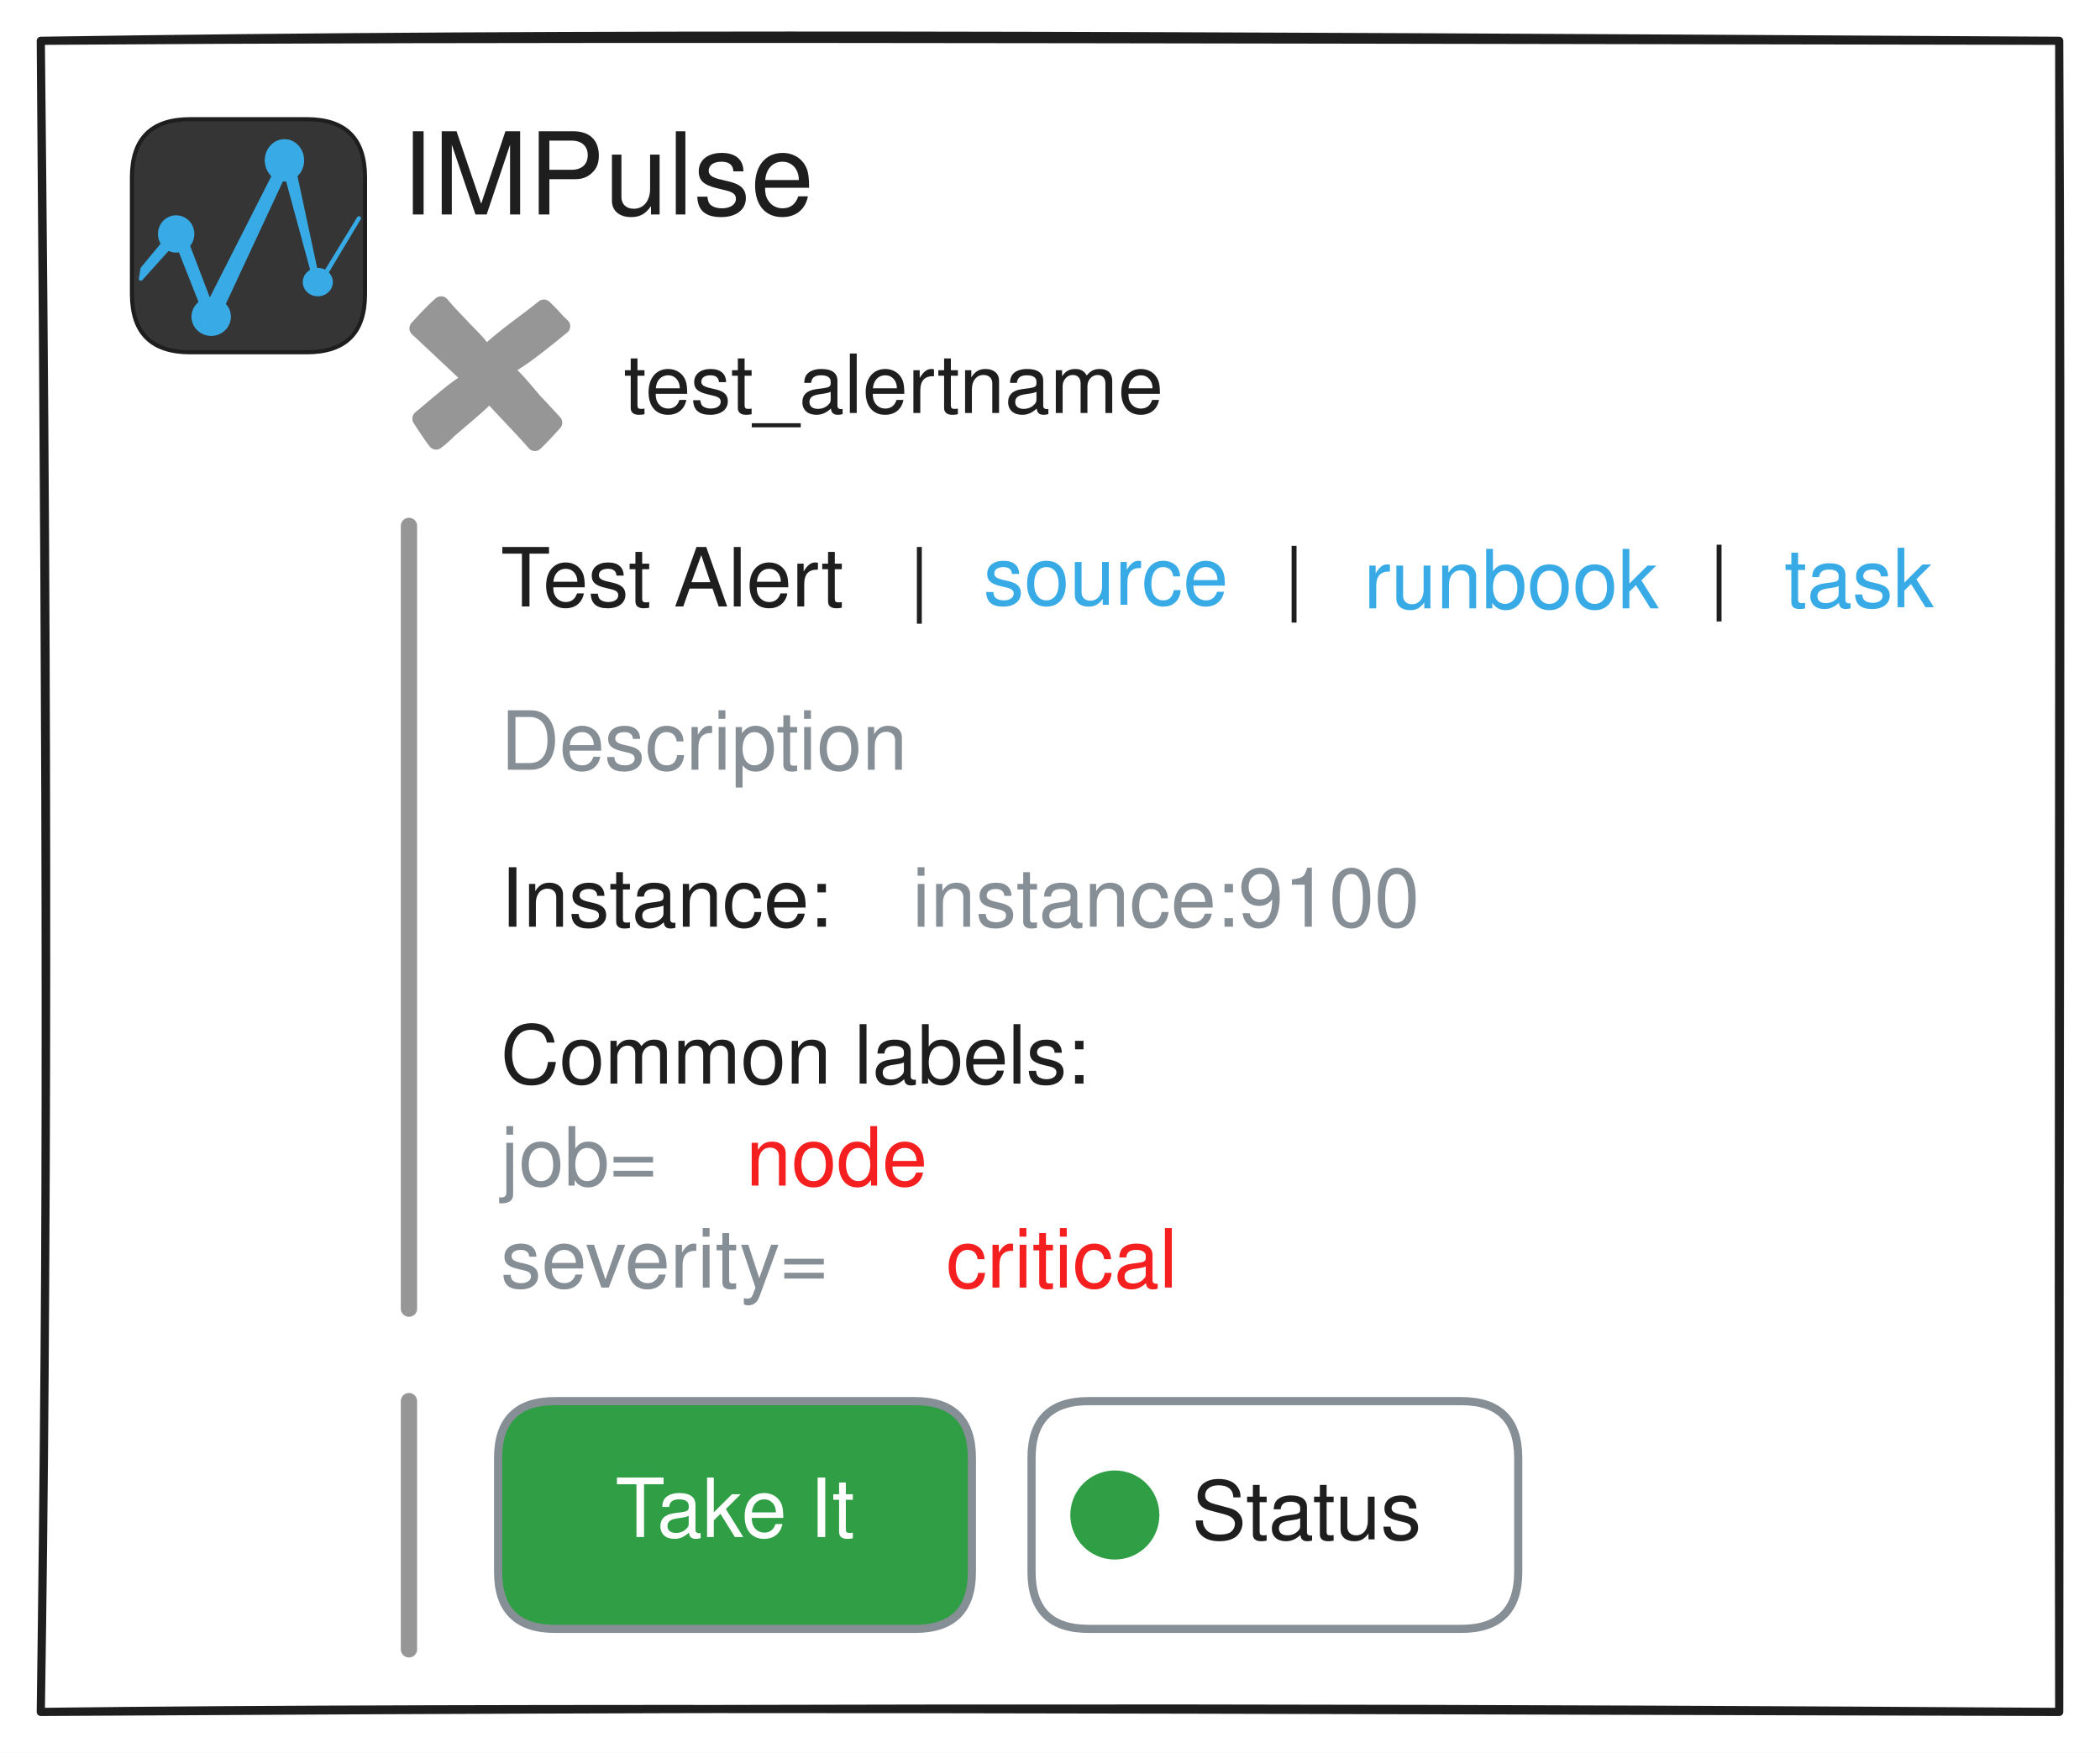
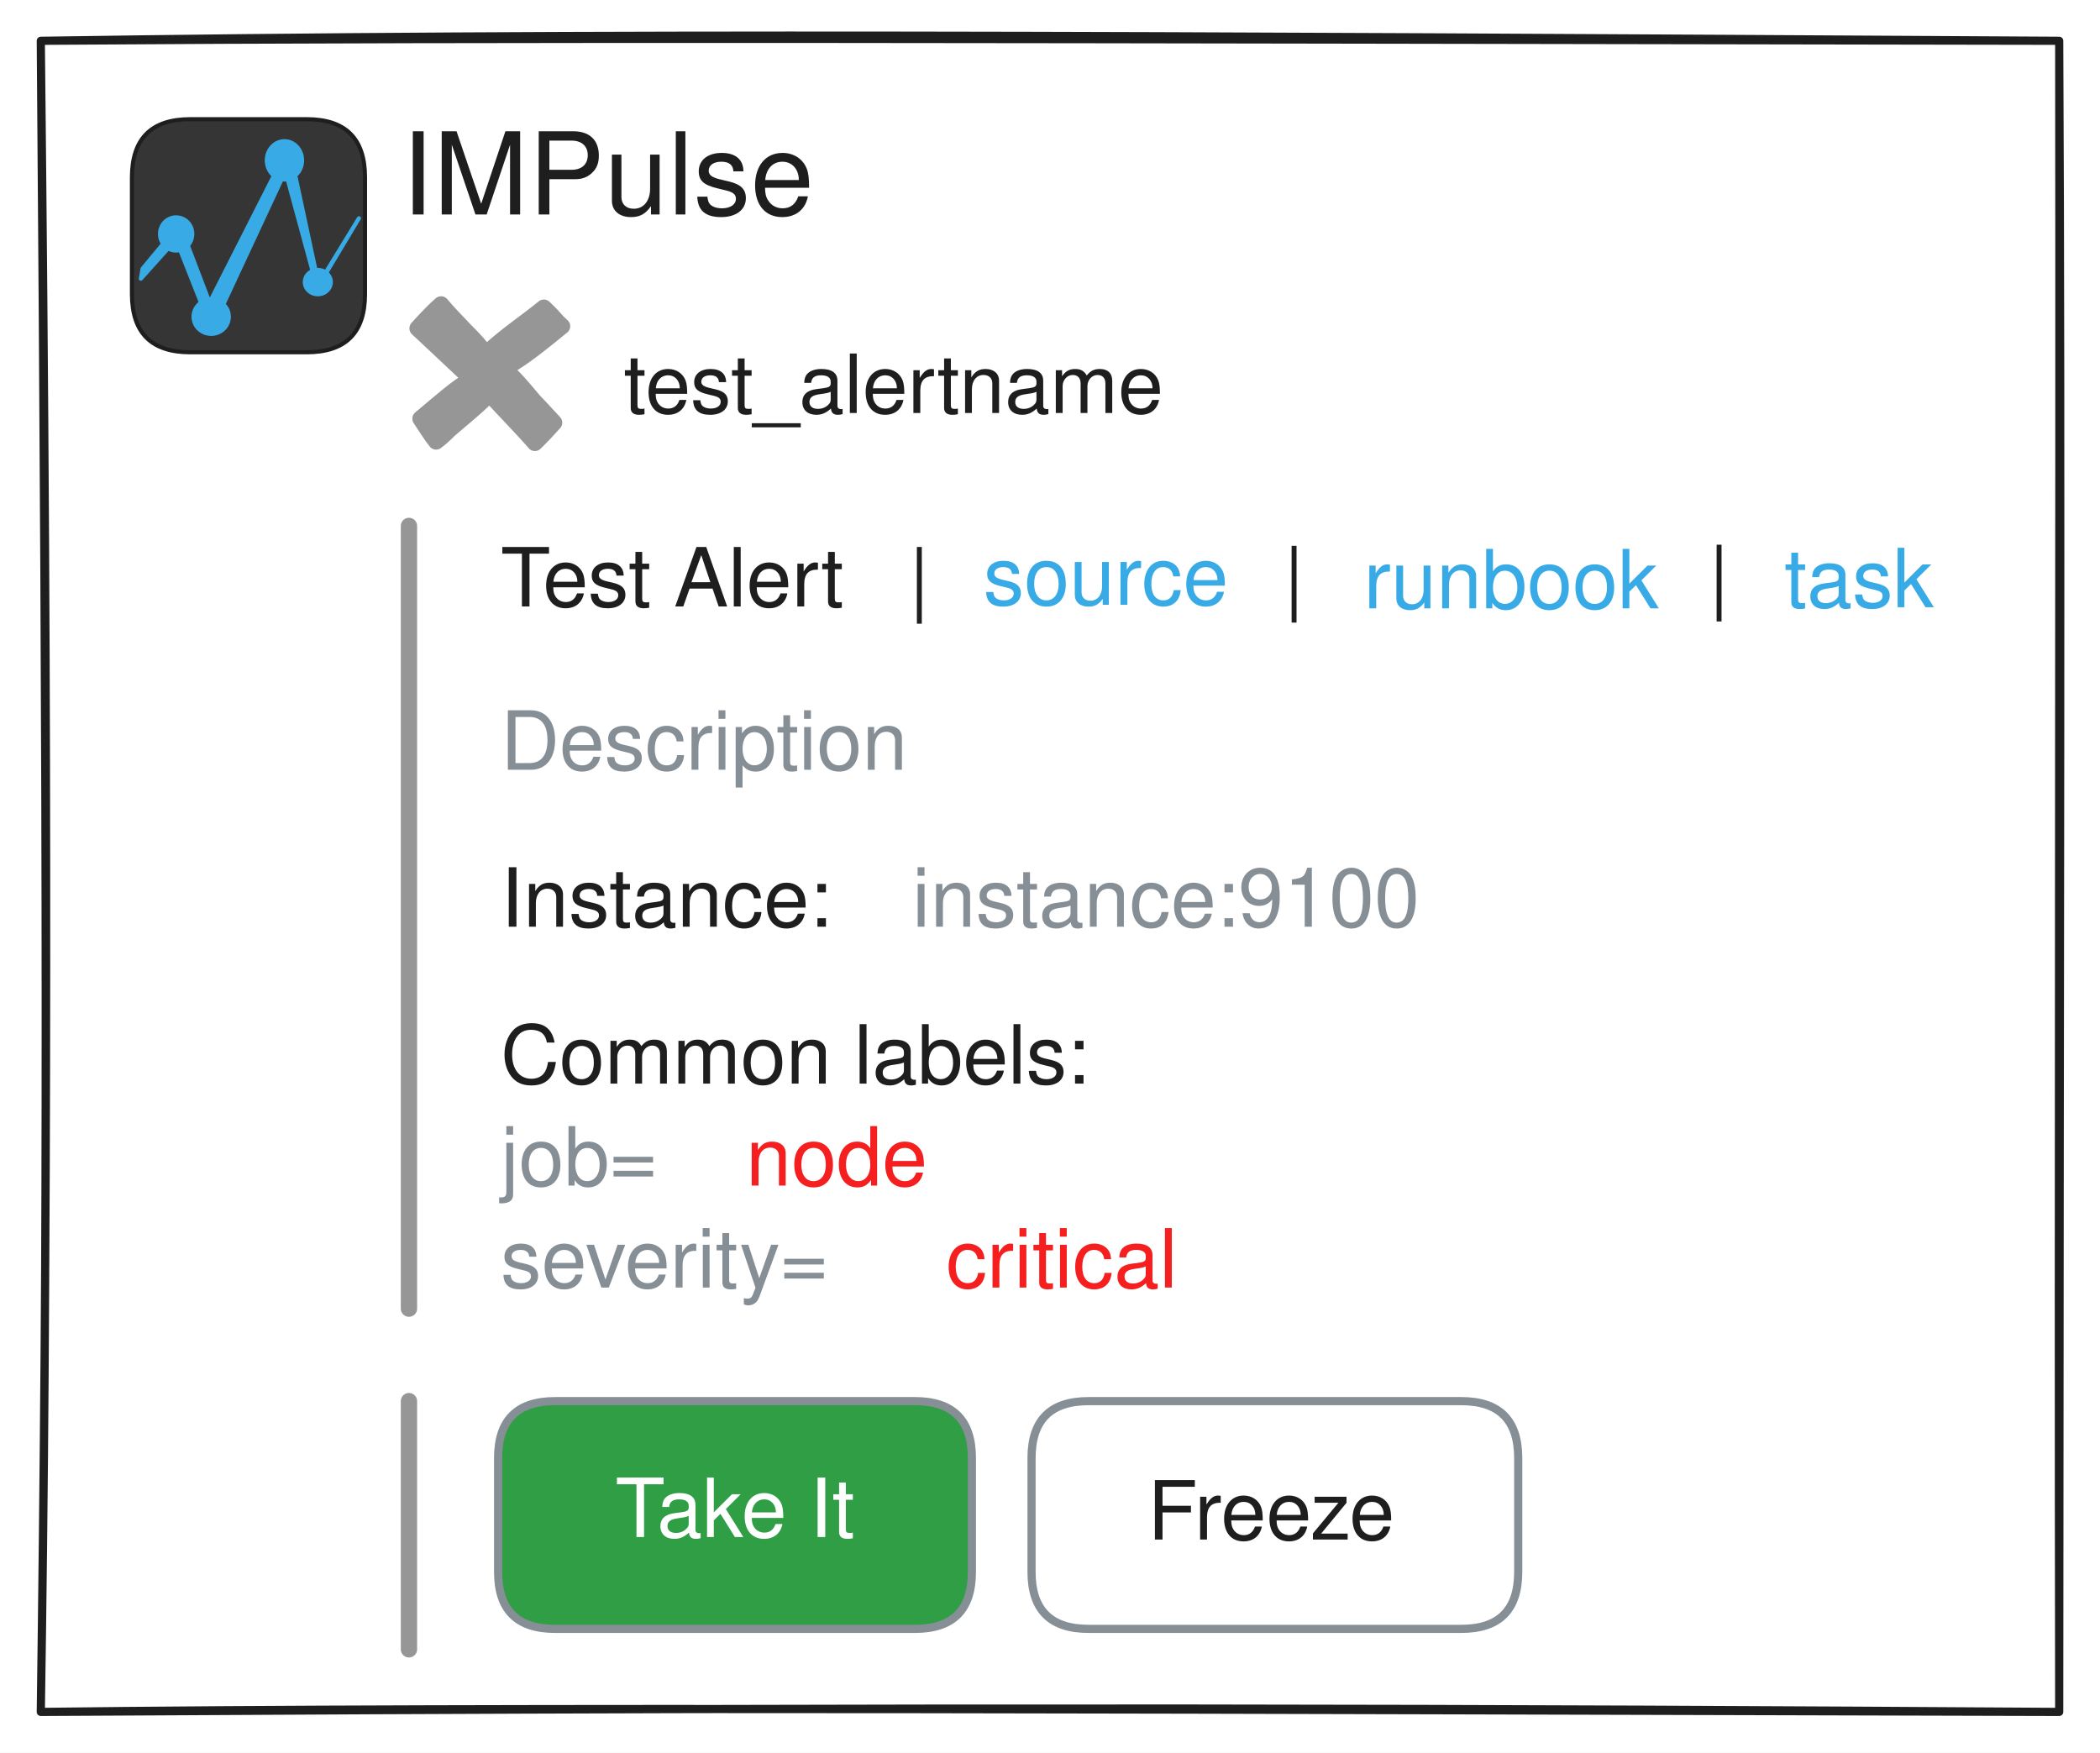
<svg xmlns="http://www.w3.org/2000/svg" version="1.1" viewBox="0 0 514.771 429.663" width="514.771" height="429.663">
  <defs>
    <style class="style-fonts">
      </style>
  </defs>
  <rect x="0" y="0" width="514.771" height="429.663" fill="#ffffff" />
  <g stroke-linecap="round" transform="translate(10 10) rotate(0 247.3856 204.8313)">
    <path d="M0 0 C133.14 -2.05, 267.99 -1.32, 494.77 0 M0 0 C117.55 -0.83, 235.78 -0.41, 494.77 0 M494.77 0 C495.32 107.86, 494.87 217.1, 494.77 409.66 M494.77 0 C494.95 135.71, 494.5 272.5, 494.77 409.66 M494.77 409.66 C301.73 409.19, 107.15 408.31, 0 409.66 M494.77 409.66 C360.93 408.81, 227.44 408.31, 0 409.66 M0 409.66 C1.59 293.56, 1.91 176.97, 0 0 M0 409.66 C1.7 300.64, 1.52 191.1, 0 0" stroke="#1e1e1e" stroke-width="2" fill="none" />
  </g>
  <g transform="translate(98.4026 28.91543) rotate(0 50.57227 16.1)">
    <text x="0" y="23.661" font-family="Helvetica, Segoe UI Emoji" font-size="28px" fill="#1e1e1e" text-anchor="start" style="white-space: pre;" direction="ltr" dominant-baseline="alphabetic">IMPulse</text>
  </g>
  <g stroke-linecap="round" transform="translate(32.34005 29.21727) rotate(0 28.56915 28.56915)">
    <path d="M14.28 0 C22.65 0, 31.02 0, 42.85 0 C52.38 0, 57.14 4.76, 57.14 14.28 C57.14 21.99, 57.14 29.7, 57.14 42.85 C57.14 52.38, 52.38 57.14, 42.85 57.14 C32.61 57.14, 22.36 57.14, 14.28 57.14 C4.76 57.14, 0 52.38, 0 42.85 C0 34.81, 0 26.77, 0 14.28 C0 4.76, 4.76 0, 14.28 0" stroke="none" stroke-width="0" fill="#353535" />
    <path d="M14.28 0 C21.59 0, 28.9 0, 42.85 0 M14.28 0 C20.73 0, 27.17 0, 42.85 0 M42.85 0 C52.38 0, 57.14 4.76, 57.14 14.28 M42.85 0 C52.38 0, 57.14 4.76, 57.14 14.28 M57.14 14.28 C57.14 22.12, 57.14 29.95, 57.14 42.85 M57.14 14.28 C57.14 22, 57.14 29.71, 57.14 42.85 M57.14 42.85 C57.14 52.38, 52.38 57.14, 42.85 57.14 M57.14 42.85 C57.14 52.38, 52.38 57.14, 42.85 57.14 M42.85 57.14 C31.7 57.14, 20.55 57.14, 14.28 57.14 M42.85 57.14 C35.6 57.14, 28.35 57.14, 14.28 57.14 M14.28 57.14 C4.76 57.14, 0 52.38, 0 42.85 M14.28 57.14 C4.76 57.14, 0 52.38, 0 42.85 M0 42.85 C0 31.97, 0 21.08, 0 14.28 M0 42.85 C0 35.82, 0 28.79, 0 14.28 M0 14.28 C0 4.76, 4.76 0, 14.28 0 M0 14.28 C0 4.76, 4.76 0, 14.28 0" stroke="#1e1e1e" stroke-width="1" fill="none" />
  </g>
  <g stroke-linecap="round">
    <g transform="translate(34.93636 65.87213) rotate(0 26.3208 -7.580325)" fill-rule="evenodd">
      <path d="M0 0 L9.1 -10.96 L16.43 8.28 L35.89 -30.08 L43.15 3.8 L53.05 -12.37 L42.81 4.72 L35.03 -23.92 L16.94 14.92 L8.22 -7.15 L-0.41 2.45" stroke="none" stroke-width="0" fill="#38abe6" fill-rule="evenodd" />
      <path d="M0 0 C3.15 -3.79, 6.29 -7.57, 9.1 -10.96 M0 0 C2.98 -3.59, 5.97 -7.18, 9.1 -10.96 M9.1 -10.96 C11.14 -5.6, 13.19 -0.24, 16.43 8.28 M9.1 -10.96 C11.75 -4.01, 14.39 2.93, 16.43 8.28 M16.43 8.28 C20.34 0.57, 24.25 -7.14, 35.89 -30.08 M16.43 8.28 C21.09 -0.91, 25.76 -10.11, 35.89 -30.08 M35.89 -30.08 C38.73 -16.86, 41.56 -3.63, 43.15 3.8 M35.89 -30.08 C37.73 -21.49, 39.58 -12.89, 43.15 3.8 M43.15 3.8 C46.83 -2.21, 50.51 -8.21, 53.05 -12.37 M43.15 3.8 C46.81 -2.18, 50.47 -8.16, 53.05 -12.37 M53.05 -12.37 C50.05 -7.35, 47.04 -2.34, 42.81 4.72 M53.05 -12.37 C50.98 -8.91, 48.91 -5.46, 42.81 4.72 M42.81 4.72 C41.18 -1.28, 39.55 -7.29, 35.03 -23.92 M42.81 4.72 C40.58 -3.48, 38.35 -11.68, 35.03 -23.92 M35.03 -23.92 C30.43 -14.06, 25.84 -4.19, 16.94 14.92 M35.03 -23.92 C30.52 -14.25, 26.01 -4.57, 16.94 14.92 M16.94 14.92 C14.14 7.86, 11.35 0.79, 8.22 -7.15 M16.94 14.92 C14.48 8.71, 12.03 2.5, 8.22 -7.15 M8.22 -7.15 C6.15 -4.85, 4.08 -2.55, -0.41 2.45 M8.22 -7.15 C5.54 -4.17, 2.86 -1.19, -0.41 2.45 M-0.41 2.45 C-0.31 1.81, -0.2 1.18, 0 0 M-0.41 2.45 C-0.3 1.79, -0.19 1.12, 0 0" stroke="#38abe6" stroke-width="1" fill="none" />
    </g>
  </g>
  <mask />
  <g stroke-linecap="round" transform="translate(65.39795 34.6108) rotate(0 4.328093 4.695215)">
    <path d="M8.66 4.7 C8.66 4.97, 8.63 5.24, 8.59 5.51 C8.55 5.78, 8.48 6.05, 8.4 6.3 C8.31 6.56, 8.2 6.81, 8.08 7.04 C7.95 7.28, 7.8 7.51, 7.64 7.71 C7.48 7.92, 7.3 8.12, 7.11 8.29 C6.92 8.47, 6.71 8.63, 6.49 8.76 C6.28 8.9, 6.04 9.01, 5.81 9.11 C5.57 9.2, 5.33 9.27, 5.08 9.32 C4.83 9.37, 4.58 9.39, 4.33 9.39 C4.08 9.39, 3.82 9.37, 3.58 9.32 C3.33 9.27, 3.08 9.2, 2.85 9.11 C2.61 9.01, 2.38 8.9, 2.16 8.76 C1.95 8.63, 1.74 8.47, 1.55 8.29 C1.35 8.12, 1.17 7.92, 1.01 7.71 C0.85 7.51, 0.71 7.28, 0.58 7.04 C0.45 6.81, 0.35 6.56, 0.26 6.3 C0.18 6.05, 0.11 5.78, 0.07 5.51 C0.02 5.24, 0 4.97, 0 4.7 C0 4.42, 0.02 4.15, 0.07 3.88 C0.11 3.61, 0.18 3.34, 0.26 3.09 C0.35 2.83, 0.45 2.58, 0.58 2.35 C0.71 2.11, 0.85 1.89, 1.01 1.68 C1.17 1.47, 1.35 1.27, 1.55 1.1 C1.74 0.92, 1.95 0.76, 2.16 0.63 C2.38 0.49, 2.61 0.38, 2.85 0.28 C3.08 0.19, 3.33 0.12, 3.58 0.07 C3.82 0.02, 4.08 0, 4.33 0 C4.58 0, 4.83 0.02, 5.08 0.07 C5.33 0.12, 5.57 0.19, 5.81 0.28 C6.04 0.38, 6.28 0.49, 6.49 0.63 C6.71 0.76, 6.92 0.92, 7.11 1.1 C7.3 1.27, 7.48 1.47, 7.64 1.68 C7.8 1.89, 7.95 2.11, 8.08 2.35 C8.2 2.58, 8.31 2.83, 8.4 3.09 C8.48 3.34, 8.55 3.61, 8.59 3.88 C8.63 4.15, 8.65 4.56, 8.66 4.7 C8.67 4.83, 8.67 4.56, 8.66 4.7" stroke="none" stroke-width="0" fill="#38abe6" />
    <path d="M8.66 4.7 C8.66 4.97, 8.63 5.24, 8.59 5.51 C8.55 5.78, 8.48 6.05, 8.4 6.3 C8.31 6.56, 8.2 6.81, 8.08 7.04 C7.95 7.28, 7.8 7.51, 7.64 7.71 C7.48 7.92, 7.3 8.12, 7.11 8.29 C6.92 8.47, 6.71 8.63, 6.49 8.76 C6.28 8.9, 6.04 9.01, 5.81 9.11 C5.57 9.2, 5.33 9.27, 5.08 9.32 C4.83 9.37, 4.58 9.39, 4.33 9.39 C4.08 9.39, 3.82 9.37, 3.58 9.32 C3.33 9.27, 3.08 9.2, 2.85 9.11 C2.61 9.01, 2.38 8.9, 2.16 8.76 C1.95 8.63, 1.74 8.47, 1.55 8.29 C1.35 8.12, 1.17 7.92, 1.01 7.71 C0.85 7.51, 0.71 7.28, 0.58 7.04 C0.45 6.81, 0.35 6.56, 0.26 6.3 C0.18 6.05, 0.11 5.78, 0.07 5.51 C0.02 5.24, 0 4.97, 0 4.7 C0 4.42, 0.02 4.15, 0.07 3.88 C0.11 3.61, 0.18 3.34, 0.26 3.09 C0.35 2.83, 0.45 2.58, 0.58 2.35 C0.71 2.11, 0.85 1.89, 1.01 1.68 C1.17 1.47, 1.35 1.27, 1.55 1.1 C1.74 0.92, 1.95 0.76, 2.16 0.63 C2.38 0.49, 2.61 0.38, 2.85 0.28 C3.08 0.19, 3.33 0.12, 3.58 0.07 C3.82 0.02, 4.08 0, 4.33 0 C4.58 0, 4.83 0.02, 5.08 0.07 C5.33 0.12, 5.57 0.19, 5.81 0.28 C6.04 0.38, 6.28 0.49, 6.49 0.63 C6.71 0.76, 6.92 0.92, 7.11 1.1 C7.3 1.27, 7.48 1.47, 7.64 1.68 C7.8 1.89, 7.95 2.11, 8.08 2.35 C8.2 2.58, 8.31 2.83, 8.4 3.09 C8.48 3.34, 8.55 3.61, 8.59 3.88 C8.63 4.15, 8.65 4.56, 8.66 4.7 C8.67 4.83, 8.67 4.56, 8.66 4.7" stroke="#38abe6" stroke-width="1" fill="none" />
  </g>
  <g stroke-linecap="round" transform="translate(47.44154 73.42686) rotate(0 4.328104 4.209458)">
    <path d="M8.66 4.21 C8.66 4.45, 8.63 4.7, 8.59 4.94 C8.55 5.18, 8.48 5.42, 8.4 5.65 C8.31 5.88, 8.2 6.1, 8.08 6.31 C7.95 6.53, 7.8 6.73, 7.64 6.92 C7.48 7.1, 7.3 7.28, 7.11 7.43 C6.92 7.59, 6.71 7.73, 6.49 7.85 C6.28 7.98, 6.04 8.08, 5.81 8.17 C5.57 8.25, 5.33 8.31, 5.08 8.35 C4.83 8.4, 4.58 8.42, 4.33 8.42 C4.08 8.42, 3.82 8.4, 3.58 8.35 C3.33 8.31, 3.08 8.25, 2.85 8.17 C2.61 8.08, 2.38 7.98, 2.16 7.85 C1.95 7.73, 1.74 7.59, 1.55 7.43 C1.35 7.28, 1.17 7.1, 1.01 6.92 C0.85 6.73, 0.71 6.53, 0.58 6.31 C0.45 6.1, 0.35 5.88, 0.26 5.65 C0.18 5.42, 0.11 5.18, 0.07 4.94 C0.02 4.7, 0 4.45, 0 4.21 C0 3.97, 0.02 3.72, 0.07 3.48 C0.11 3.24, 0.18 3, 0.26 2.77 C0.35 2.54, 0.45 2.32, 0.58 2.1 C0.71 1.89, 0.85 1.69, 1.01 1.5 C1.17 1.32, 1.35 1.14, 1.55 0.98 C1.74 0.83, 1.95 0.69, 2.16 0.56 C2.38 0.44, 2.61 0.34, 2.85 0.25 C3.08 0.17, 3.33 0.11, 3.58 0.06 C3.82 0.02, 4.08 0, 4.33 0 C4.58 0, 4.83 0.02, 5.08 0.06 C5.33 0.11, 5.57 0.17, 5.81 0.25 C6.04 0.34, 6.28 0.44, 6.49 0.56 C6.71 0.69, 6.92 0.83, 7.11 0.98 C7.3 1.14, 7.48 1.32, 7.64 1.5 C7.8 1.69, 7.95 1.89, 8.08 2.1 C8.2 2.32, 8.31 2.54, 8.4 2.77 C8.48 3, 8.55 3.24, 8.59 3.48 C8.63 3.72, 8.65 4.09, 8.66 4.21 C8.67 4.33, 8.67 4.09, 8.66 4.21" stroke="none" stroke-width="0" fill="#38abe6" />
    <path d="M8.66 4.21 C8.66 4.45, 8.63 4.7, 8.59 4.94 C8.55 5.18, 8.48 5.42, 8.4 5.65 C8.31 5.88, 8.2 6.1, 8.08 6.31 C7.95 6.53, 7.8 6.73, 7.64 6.92 C7.48 7.1, 7.3 7.28, 7.11 7.43 C6.92 7.59, 6.71 7.73, 6.49 7.85 C6.28 7.98, 6.04 8.08, 5.81 8.17 C5.57 8.25, 5.33 8.31, 5.08 8.35 C4.83 8.4, 4.58 8.42, 4.33 8.42 C4.08 8.42, 3.82 8.4, 3.58 8.35 C3.33 8.31, 3.08 8.25, 2.85 8.17 C2.61 8.08, 2.38 7.98, 2.16 7.85 C1.95 7.73, 1.74 7.59, 1.55 7.43 C1.35 7.28, 1.17 7.1, 1.01 6.92 C0.85 6.73, 0.71 6.53, 0.58 6.31 C0.45 6.1, 0.35 5.88, 0.26 5.65 C0.18 5.42, 0.11 5.18, 0.07 4.94 C0.02 4.7, 0 4.45, 0 4.21 C0 3.97, 0.02 3.72, 0.07 3.48 C0.11 3.24, 0.18 3, 0.26 2.77 C0.35 2.54, 0.45 2.32, 0.58 2.1 C0.71 1.89, 0.85 1.69, 1.01 1.5 C1.17 1.32, 1.35 1.14, 1.55 0.98 C1.74 0.83, 1.95 0.69, 2.16 0.56 C2.38 0.44, 2.61 0.34, 2.85 0.25 C3.08 0.17, 3.33 0.11, 3.58 0.06 C3.82 0.02, 4.08 0, 4.33 0 C4.58 0, 4.83 0.02, 5.08 0.06 C5.33 0.11, 5.57 0.17, 5.81 0.25 C6.04 0.34, 6.28 0.44, 6.49 0.56 C6.71 0.69, 6.92 0.83, 7.11 0.98 C7.3 1.14, 7.48 1.32, 7.64 1.5 C7.8 1.69, 7.95 1.89, 8.08 2.1 C8.2 2.32, 8.31 2.54, 8.4 2.77 C8.48 3, 8.55 3.24, 8.59 3.48 C8.63 3.72, 8.65 4.09, 8.66 4.21 C8.67 4.33, 8.67 4.09, 8.66 4.21" stroke="#38abe6" stroke-width="1" fill="none" />
  </g>
  <g stroke-linecap="round" transform="translate(39.2104 53.28057) rotate(0 3.967423 4.069666)">
    <path d="M7.93 4.07 C7.93 4.31, 7.91 4.54, 7.87 4.78 C7.83 5.01, 7.77 5.24, 7.7 5.46 C7.62 5.68, 7.52 5.9, 7.4 6.1 C7.29 6.31, 7.15 6.51, 7.01 6.69 C6.86 6.87, 6.69 7.04, 6.52 7.19 C6.34 7.34, 6.15 7.48, 5.95 7.59 C5.75 7.71, 5.54 7.81, 5.32 7.89 C5.11 7.97, 4.88 8.04, 4.66 8.08 C4.43 8.12, 4.2 8.14, 3.97 8.14 C3.74 8.14, 3.5 8.12, 3.28 8.08 C3.05 8.04, 2.83 7.97, 2.61 7.89 C2.39 7.81, 2.18 7.71, 1.98 7.59 C1.78 7.48, 1.59 7.34, 1.42 7.19 C1.24 7.04, 1.08 6.87, 0.93 6.69 C0.78 6.51, 0.65 6.31, 0.53 6.1 C0.42 5.9, 0.32 5.68, 0.24 5.46 C0.16 5.24, 0.1 5.01, 0.06 4.78 C0.02 4.54, 0 4.31, 0 4.07 C0 3.83, 0.02 3.59, 0.06 3.36 C0.1 3.13, 0.16 2.9, 0.24 2.68 C0.32 2.46, 0.42 2.24, 0.53 2.03 C0.65 1.83, 0.78 1.63, 0.93 1.45 C1.08 1.27, 1.24 1.1, 1.42 0.95 C1.59 0.8, 1.78 0.66, 1.98 0.55 C2.18 0.43, 2.39 0.33, 2.61 0.25 C2.83 0.16, 3.05 0.1, 3.28 0.06 C3.5 0.02, 3.74 0, 3.97 0 C4.2 0, 4.43 0.02, 4.66 0.06 C4.88 0.1, 5.11 0.16, 5.32 0.25 C5.54 0.33, 5.75 0.43, 5.95 0.55 C6.15 0.66, 6.34 0.8, 6.52 0.95 C6.69 1.1, 6.86 1.27, 7.01 1.45 C7.15 1.63, 7.29 1.83, 7.4 2.03 C7.52 2.24, 7.62 2.46, 7.7 2.68 C7.77 2.9, 7.83 3.13, 7.87 3.36 C7.91 3.59, 7.92 3.95, 7.93 4.07 C7.94 4.19, 7.94 3.95, 7.93 4.07" stroke="none" stroke-width="0" fill="#38abe6" />
    <path d="M7.93 4.07 C7.93 4.31, 7.91 4.54, 7.87 4.78 C7.83 5.01, 7.77 5.24, 7.7 5.46 C7.62 5.68, 7.52 5.9, 7.4 6.1 C7.29 6.31, 7.15 6.51, 7.01 6.69 C6.86 6.87, 6.69 7.04, 6.52 7.19 C6.34 7.34, 6.15 7.48, 5.95 7.59 C5.75 7.71, 5.54 7.81, 5.32 7.89 C5.11 7.97, 4.88 8.04, 4.66 8.08 C4.43 8.12, 4.2 8.14, 3.97 8.14 C3.74 8.14, 3.5 8.12, 3.28 8.08 C3.05 8.04, 2.83 7.97, 2.61 7.89 C2.39 7.81, 2.18 7.71, 1.98 7.59 C1.78 7.48, 1.59 7.34, 1.42 7.19 C1.24 7.04, 1.08 6.87, 0.93 6.69 C0.78 6.51, 0.65 6.31, 0.53 6.1 C0.42 5.9, 0.32 5.68, 0.24 5.46 C0.16 5.24, 0.1 5.01, 0.06 4.78 C0.02 4.54, 0 4.31, 0 4.07 C0 3.83, 0.02 3.59, 0.06 3.36 C0.1 3.13, 0.16 2.9, 0.24 2.68 C0.32 2.46, 0.42 2.24, 0.53 2.03 C0.65 1.83, 0.78 1.63, 0.93 1.45 C1.08 1.27, 1.24 1.1, 1.42 0.95 C1.59 0.8, 1.78 0.66, 1.98 0.55 C2.18 0.43, 2.39 0.33, 2.61 0.25 C2.83 0.16, 3.05 0.1, 3.28 0.06 C3.5 0.02, 3.74 0, 3.97 0 C4.2 0, 4.43 0.02, 4.66 0.06 C4.88 0.1, 5.11 0.16, 5.32 0.25 C5.54 0.33, 5.75 0.43, 5.95 0.55 C6.15 0.66, 6.34 0.8, 6.52 0.95 C6.69 1.1, 6.86 1.27, 7.01 1.45 C7.15 1.63, 7.29 1.83, 7.4 2.03 C7.52 2.24, 7.62 2.46, 7.7 2.68 C7.77 2.9, 7.83 3.13, 7.87 3.36 C7.91 3.59, 7.92 3.95, 7.93 4.07 C7.94 4.19, 7.94 3.95, 7.93 4.07" stroke="#38abe6" stroke-width="1" fill="none" />
  </g>
  <g stroke-linecap="round" transform="translate(74.70955 66.16183) rotate(0 3.194536 2.989254)">
    <path d="M6.39 2.99 C6.39 3.16, 6.37 3.34, 6.34 3.51 C6.31 3.68, 6.26 3.85, 6.2 4.01 C6.13 4.17, 6.05 4.33, 5.96 4.48 C5.87 4.63, 5.76 4.78, 5.64 4.91 C5.52 5.04, 5.39 5.17, 5.25 5.28 C5.11 5.39, 4.95 5.49, 4.79 5.58 C4.63 5.66, 4.46 5.74, 4.29 5.8 C4.11 5.86, 3.93 5.9, 3.75 5.93 C3.57 5.96, 3.38 5.98, 3.19 5.98 C3.01 5.98, 2.82 5.96, 2.64 5.93 C2.46 5.9, 2.28 5.86, 2.1 5.8 C1.93 5.74, 1.76 5.66, 1.6 5.58 C1.44 5.49, 1.28 5.39, 1.14 5.28 C1 5.17, 0.87 5.04, 0.75 4.91 C0.63 4.78, 0.52 4.63, 0.43 4.48 C0.34 4.33, 0.26 4.17, 0.19 4.01 C0.13 3.85, 0.08 3.68, 0.05 3.51 C0.02 3.34, 0 3.16, 0 2.99 C0 2.82, 0.02 2.64, 0.05 2.47 C0.08 2.3, 0.13 2.13, 0.19 1.97 C0.26 1.8, 0.34 1.64, 0.43 1.49 C0.52 1.34, 0.63 1.2, 0.75 1.07 C0.87 0.94, 1 0.81, 1.14 0.7 C1.28 0.59, 1.44 0.49, 1.6 0.4 C1.76 0.31, 1.93 0.24, 2.1 0.18 C2.28 0.12, 2.46 0.08, 2.64 0.05 C2.82 0.02, 3.01 0, 3.19 0 C3.38 0, 3.57 0.02, 3.75 0.05 C3.93 0.08, 4.11 0.12, 4.29 0.18 C4.46 0.24, 4.63 0.31, 4.79 0.4 C4.95 0.49, 5.11 0.59, 5.25 0.7 C5.39 0.81, 5.52 0.94, 5.64 1.07 C5.76 1.2, 5.87 1.34, 5.96 1.49 C6.05 1.64, 6.13 1.8, 6.2 1.97 C6.26 2.13, 6.31 2.3, 6.34 2.47 C6.37 2.64, 6.38 2.9, 6.39 2.99 C6.4 3.08, 6.4 2.9, 6.39 2.99" stroke="none" stroke-width="0" fill="#38abe6" />
    <path d="M6.39 2.99 C6.39 3.16, 6.37 3.34, 6.34 3.51 C6.31 3.68, 6.26 3.85, 6.2 4.01 C6.13 4.17, 6.05 4.33, 5.96 4.48 C5.87 4.63, 5.76 4.78, 5.64 4.91 C5.52 5.04, 5.39 5.17, 5.25 5.28 C5.11 5.39, 4.95 5.49, 4.79 5.58 C4.63 5.66, 4.46 5.74, 4.29 5.8 C4.11 5.86, 3.93 5.9, 3.75 5.93 C3.57 5.96, 3.38 5.98, 3.19 5.98 C3.01 5.98, 2.82 5.96, 2.64 5.93 C2.46 5.9, 2.28 5.86, 2.1 5.8 C1.93 5.74, 1.76 5.66, 1.6 5.58 C1.44 5.49, 1.28 5.39, 1.14 5.28 C1 5.17, 0.87 5.04, 0.75 4.91 C0.63 4.78, 0.52 4.63, 0.43 4.48 C0.34 4.33, 0.26 4.17, 0.19 4.01 C0.13 3.85, 0.08 3.68, 0.05 3.51 C0.02 3.34, 0 3.16, 0 2.99 C0 2.82, 0.02 2.64, 0.05 2.47 C0.08 2.3, 0.13 2.13, 0.19 1.97 C0.26 1.8, 0.34 1.64, 0.43 1.49 C0.52 1.34, 0.63 1.2, 0.75 1.07 C0.87 0.94, 1 0.81, 1.14 0.7 C1.28 0.59, 1.44 0.49, 1.6 0.4 C1.76 0.31, 1.93 0.24, 2.1 0.18 C2.28 0.12, 2.46 0.08, 2.64 0.05 C2.82 0.02, 3.01 0, 3.19 0 C3.38 0, 3.57 0.02, 3.75 0.05 C3.93 0.08, 4.11 0.12, 4.29 0.18 C4.46 0.24, 4.63 0.31, 4.79 0.4 C4.95 0.49, 5.11 0.59, 5.25 0.7 C5.39 0.81, 5.52 0.94, 5.64 1.07 C5.76 1.2, 5.87 1.34, 5.96 1.49 C6.05 1.64, 6.13 1.8, 6.2 1.97 C6.26 2.13, 6.31 2.3, 6.34 2.47 C6.37 2.64, 6.38 2.9, 6.39 2.99 C6.4 3.08, 6.4 2.9, 6.39 2.99" stroke="#38abe6" stroke-width="1" fill="none" />
  </g>
  <g transform="translate(152.9048 84.33413) rotate(0 66.14746 11.5)">
    <text x="0" y="16.9" font-family="Helvetica, Segoe UI Emoji" font-size="20px" fill="#1e1e1e" text-anchor="start" style="white-space: pre;" direction="ltr" dominant-baseline="alphabetic">test_alertname</text>
  </g>
  <g stroke-linecap="round">
    <g transform="translate(100.2472 128.9282) rotate(0 0 95.93748)">
      <path d="M0 0 C0 58.74, 0 117.48, 0 191.87 M0 0 C0 66.53, 0 133.06, 0 191.87" stroke="#969696" stroke-width="4" fill="none" />
    </g>
  </g>
  <mask />
  <g transform="translate(122.7174 171.8013) rotate(0 50.01953 11.5)">
    <text x="0" y="16.9" font-family="Helvetica, Segoe UI Emoji" font-size="20px" fill="#868e96" text-anchor="start" style="white-space: pre;" direction="ltr" dominant-baseline="alphabetic">Description</text>
  </g>
  <g transform="translate(122.7174 210.2683) rotate(0 43.35937 11.5)">
    <text x="0" y="16.9" font-family="Helvetica, Segoe UI Emoji" font-size="20px" fill="#1e1e1e" text-anchor="start" style="white-space: pre;" direction="ltr" dominant-baseline="alphabetic">Instance: </text>
  </g>
  <g transform="translate(223.6173 210.2683) rotate(0 62.27051 11.5)">
    <text x="0" y="16.9" font-family="Helvetica, Segoe UI Emoji" font-size="20px" fill="#868e96" text-anchor="start" style="white-space: pre;" direction="ltr" dominant-baseline="alphabetic">instance:9100</text>
  </g>
  <g transform="translate(122.7174 248.7353) rotate(0 72.25098 11.5)">
    <text x="0" y="16.9" font-family="Helvetica, Segoe UI Emoji" font-size="20px" fill="#1e1e1e" text-anchor="start" style="white-space: pre;" direction="ltr" dominant-baseline="alphabetic">Common labels:</text>
  </g>
  <g transform="translate(122.7174 273.7353) rotate(0 24.74121 11.5)">
    <text x="0" y="16.9" font-family="Helvetica, Segoe UI Emoji" font-size="20px" fill="#868e96" text-anchor="start" style="white-space: pre;" direction="ltr" dominant-baseline="alphabetic">  job=</text>
  </g>
  <g transform="translate(182.8573 273.7353) rotate(0 22.24609 11.5)">
    <text x="0" y="16.9" font-family="Helvetica, Segoe UI Emoji" font-size="20px" fill="#f61f1f" text-anchor="start" style="white-space: pre;" direction="ltr" dominant-baseline="alphabetic">node</text>
  </g>
  <g transform="translate(122.7174 298.7353) rotate(0 45.84961 11.5)">
    <text x="0" y="16.9" font-family="Helvetica, Segoe UI Emoji" font-size="20px" fill="#868e96" text-anchor="start" style="white-space: pre;" direction="ltr" dominant-baseline="alphabetic">  severity=</text>
  </g>
  <g transform="translate(231.9173 298.7353) rotate(0 28.33496 11.5)">
    <text x="0" y="16.9" font-family="Helvetica, Segoe UI Emoji" font-size="20px" fill="#f61f1f" text-anchor="start" style="white-space: pre;" direction="ltr" dominant-baseline="alphabetic">critical</text>
  </g>
  <g stroke-linecap="round" transform="translate(122.0997 343.4733) rotate(0 58.06981 27.91424)">
    <path d="M13.96 0 C35.11 0, 56.26 0, 102.18 0 C111.49 0, 116.14 4.65, 116.14 13.96 C116.14 20.71, 116.14 27.46, 116.14 41.87 C116.14 51.18, 111.49 55.83, 102.18 55.83 C73.11 55.83, 44.04 55.83, 13.96 55.83 C4.65 55.83, 0 51.18, 0 41.87 C0 35.31, 0 28.75, 0 13.96 C0 4.65, 4.65 0, 13.96 0" stroke="none" stroke-width="0" fill="#2f9e44" />
    <path d="M13.96 0 C33.03 0, 52.11 0, 102.18 0 M13.96 0 C39.7 0, 65.45 0, 102.18 0 M102.18 0 C111.49 0, 116.14 4.65, 116.14 13.96 M102.18 0 C111.49 0, 116.14 4.65, 116.14 13.96 M116.14 13.96 C116.14 20.56, 116.14 27.16, 116.14 41.87 M116.14 13.96 C116.14 24.18, 116.14 34.4, 116.14 41.87 M116.14 41.87 C116.14 51.18, 111.49 55.83, 102.18 55.83 M116.14 41.87 C116.14 51.18, 111.49 55.83, 102.18 55.83 M102.18 55.83 C81.65 55.83, 61.13 55.83, 13.96 55.83 M102.18 55.83 C68.42 55.83, 34.67 55.83, 13.96 55.83 M13.96 55.83 C4.65 55.83, 0 51.18, 0 41.87 M13.96 55.83 C4.65 55.83, 0 51.18, 0 41.87 M0 41.87 C0 34.21, 0 26.54, 0 13.96 M0 41.87 C0 32.85, 0 23.82, 0 13.96 M0 13.96 C0 4.65, 4.65 0, 13.96 0 M0 13.96 C0 4.65, 4.65 0, 13.96 0" stroke="#868e96" stroke-width="2" fill="none" />
  </g>
  <g transform="translate(150.7115 359.8875) rotate(0 29.45801 11.5)">
    <text x="29.458" y="16.9" font-family="Helvetica, Segoe UI Emoji" font-size="20px" fill="#ffffff" text-anchor="middle" style="white-space: pre;" direction="ltr" dominant-baseline="alphabetic">Take It</text>
  </g>
  <g stroke-linecap="round" transform="translate(252.8601 343.4733) rotate(0 59.65247 27.91424)">
    <path d="M13.96 0 C33.42 0, 52.89 0, 105.35 0 C114.65 0, 119.3 4.65, 119.3 13.96 C119.3 23.33, 119.3 32.71, 119.3 41.87 C119.3 51.18, 114.65 55.83, 105.35 55.83 C86.37 55.83, 67.39 55.83, 13.96 55.83 C4.65 55.83, 0 51.18, 0 41.87 C0 32.16, 0 22.46, 0 13.96 C0 4.65, 4.65 0, 13.96 0" stroke="none" stroke-width="0" fill="#ffffff" />
    <path d="M13.96 0 C49.64 0, 85.31 0, 105.35 0 M13.96 0 C37.15 0, 60.34 0, 105.35 0 M105.35 0 C114.65 0, 119.3 4.65, 119.3 13.96 M105.35 0 C114.65 0, 119.3 4.65, 119.3 13.96 M119.3 13.96 C119.3 24.59, 119.3 35.23, 119.3 41.87 M119.3 13.96 C119.3 20.83, 119.3 27.7, 119.3 41.87 M119.3 41.87 C119.3 51.18, 114.65 55.83, 105.35 55.83 M119.3 41.87 C119.3 51.18, 114.65 55.83, 105.35 55.83 M105.35 55.83 C78.59 55.83, 51.83 55.83, 13.96 55.83 M105.35 55.83 C69.32 55.83, 33.3 55.83, 13.96 55.83 M13.96 55.83 C4.65 55.83, 0 51.18, 0 41.87 M13.96 55.83 C4.65 55.83, 0 51.18, 0 41.87 M0 41.87 C0 31.86, 0 21.85, 0 13.96 M0 41.87 C0 31.9, 0 21.92, 0 13.96 M0 13.96 C0 4.65, 4.65 0, 13.96 0 M0 13.96 C0 4.65, 4.65 0, 13.96 0" stroke="#868e96" stroke-width="2" fill="none" />
  </g>
-   <g transform="translate(291.7357 360.4685) rotate(0 28.34961 11.5)">
-     <text x="56.699" y="16.9" font-family="Helvetica, Segoe UI Emoji" font-size="20px" fill="#1e1e1e" text-anchor="end" style="white-space: pre;" direction="ltr" dominant-baseline="alphabetic">Status</text>
-   </g>
-   <g stroke-linecap="round" transform="translate(262.3608 360.4685) rotate(0 10.91901 10.91901)">
-     <path d="M21.84 10.92 C21.84 11.55, 21.78 12.19, 21.67 12.82 C21.56 13.44, 21.4 14.06, 21.18 14.65 C20.96 15.25, 20.69 15.83, 20.38 16.38 C20.06 16.93, 19.69 17.45, 19.28 17.94 C18.88 18.42, 18.42 18.88, 17.94 19.28 C17.45 19.69, 16.93 20.06, 16.38 20.38 C15.83 20.69, 15.25 20.96, 14.65 21.18 C14.06 21.4, 13.44 21.56, 12.82 21.67 C12.19 21.78, 11.55 21.84, 10.92 21.84 C10.29 21.84, 9.65 21.78, 9.02 21.67 C8.4 21.56, 7.78 21.4, 7.18 21.18 C6.59 20.96, 6.01 20.69, 5.46 20.38 C4.91 20.06, 4.38 19.69, 3.9 19.28 C3.42 18.88, 2.96 18.42, 2.55 17.94 C2.15 17.45, 1.78 16.93, 1.46 16.38 C1.15 15.83, 0.87 15.25, 0.66 14.65 C0.44 14.06, 0.28 13.44, 0.17 12.82 C0.06 12.19, 0 11.55, 0 10.92 C0 10.29, 0.06 9.65, 0.17 9.02 C0.28 8.4, 0.44 7.78, 0.66 7.18 C0.87 6.59, 1.15 6.01, 1.46 5.46 C1.78 4.91, 2.15 4.38, 2.55 3.9 C2.96 3.42, 3.42 2.96, 3.9 2.55 C4.38 2.15, 4.91 1.78, 5.46 1.46 C6.01 1.15, 6.59 0.87, 7.18 0.66 C7.78 0.44, 8.4 0.28, 9.02 0.17 C9.65 0.06, 10.29 0, 10.92 0 C11.55 0, 12.19 0.06, 12.82 0.17 C13.44 0.28, 14.06 0.44, 14.65 0.66 C15.25 0.87, 15.83 1.15, 16.38 1.46 C16.93 1.78, 17.45 2.15, 17.94 2.55 C18.42 2.96, 18.88 3.42, 19.28 3.9 C19.69 4.38, 20.06 4.91, 20.38 5.46 C20.69 6.01, 20.96 6.59, 21.18 7.18 C21.4 7.78, 21.56 8.4, 21.67 9.02 C21.78 9.65, 21.81 10.6, 21.84 10.92 C21.87 11.24, 21.87 10.6, 21.84 10.92" stroke="none" stroke-width="0" fill="#2f9e44" />
-     <path d="M21.84 10.92 C21.84 11.55, 21.78 12.19, 21.67 12.82 C21.56 13.44, 21.4 14.06, 21.18 14.65 C20.96 15.25, 20.69 15.83, 20.38 16.38 C20.06 16.93, 19.69 17.45, 19.28 17.94 C18.88 18.42, 18.42 18.88, 17.94 19.28 C17.45 19.69, 16.93 20.06, 16.38 20.38 C15.83 20.69, 15.25 20.96, 14.65 21.18 C14.06 21.4, 13.44 21.56, 12.82 21.67 C12.19 21.78, 11.55 21.84, 10.92 21.84 C10.29 21.84, 9.65 21.78, 9.02 21.67 C8.4 21.56, 7.78 21.4, 7.18 21.18 C6.59 20.96, 6.01 20.69, 5.46 20.38 C4.91 20.06, 4.38 19.69, 3.9 19.28 C3.42 18.88, 2.96 18.42, 2.55 17.94 C2.15 17.45, 1.78 16.93, 1.46 16.38 C1.15 15.83, 0.87 15.25, 0.66 14.65 C0.44 14.06, 0.28 13.44, 0.17 12.82 C0.06 12.19, 0 11.55, 0 10.92 C0 10.29, 0.06 9.65, 0.17 9.02 C0.28 8.4, 0.44 7.78, 0.66 7.18 C0.87 6.59, 1.15 6.01, 1.46 5.46 C1.78 4.91, 2.15 4.38, 2.55 3.9 C2.96 3.42, 3.42 2.96, 3.9 2.55 C4.38 2.15, 4.91 1.78, 5.46 1.46 C6.01 1.15, 6.59 0.87, 7.18 0.66 C7.78 0.44, 8.4 0.28, 9.02 0.17 C9.65 0.06, 10.29 0, 10.92 0 C11.55 0, 12.19 0.06, 12.82 0.17 C13.44 0.28, 14.06 0.44, 14.65 0.66 C15.25 0.87, 15.83 1.15, 16.38 1.46 C16.93 1.78, 17.45 2.15, 17.94 2.55 C18.42 2.96, 18.88 3.42, 19.28 3.9 C19.69 4.38, 20.06 4.91, 20.38 5.46 C20.69 6.01, 20.96 6.59, 21.18 7.18 C21.4 7.78, 21.56 8.4, 21.67 9.02 C21.78 9.65, 21.81 10.6, 21.84 10.92 C21.87 11.24, 21.87 10.6, 21.84 10.92" stroke="transparent" stroke-width="2" fill="none" />
+   <g transform="translate(281.3098 360.5054) rotate(0 30.27997 11.5)">
+     <text x="60.56" y="16.9" font-family="Helvetica, Segoe UI Emoji" font-size="20px" fill="#1e1e1e" text-anchor="end" style="white-space: pre;" direction="ltr" dominant-baseline="alphabetic">Freeze</text>
  </g>
  <g stroke-linecap="round">
    <g transform="translate(100.2472 343.4733) rotate(0 0 30.42127)">
      <path d="M0 0 C0 15.5, 0 31.01, 0 60.84 M0 0 C0 21.06, 0 42.12, 0 60.84" stroke="#969696" stroke-width="4" fill="none" />
    </g>
  </g>
  <mask />
  <g stroke-linecap="round">
    <g transform="translate(108.1176 74.62776) rotate(0 11.95059 16.96881)" fill-rule="evenodd">
      <path d="M-0.69 -0.86 L-5.12 5.05 L7.86 17.67 L-4.41 28.24 L-1.25 32.78 L11.17 21.76 L23.69 34.67 L27.44 29.62 L15.42 15.06 L29.4 6.22 L24.98 1.27 L11.46 11.87 L0.35 -0.97" stroke="none" stroke-width="0" fill="#969696" fill-rule="evenodd" />
      <path d="M0 0 C-1.55 1.52, -3.02 3.43, -5.76 5.86 M0 0 C-1.72 1.51, -3.37 3.21, -5.76 5.86 M-5.76 5.86 C-0.74 9.75, 3.09 12.86, 7.49 18.31 M-5.76 5.86 C-1.06 10.26, 3.34 14.36, 7.49 18.31 M7.49 18.31 C3.9 20.28, 0.8 23.13, -5.04 28 M7.49 18.31 C3.08 22.16, -1.82 25.66, -5.04 28 M-5.04 28 C-3.29 30.05, -2.18 32.22, -1.22 33.59 M-5.04 28 C-3.73 29.94, -2.59 31.85, -1.22 33.59 M-1.22 33.59 C2.34 30.97, 4.29 27.58, 11.9 21.9 M-1.22 33.59 C3.47 29.24, 8.45 25.56, 11.9 21.9 M11.9 21.9 C16.15 26.7, 20.18 30.5, 23 33.94 M11.9 21.9 C15.88 26.33, 20.33 30.82, 23 33.94 M23 33.94 C24.79 32.27, 26.46 30.2, 27.71 28.98 M23 33.94 C24.76 32.22, 26.45 30.41, 27.71 28.98 M27.71 28.98 C22.85 24.51, 19.85 19.4, 15.32 15.76 M27.71 28.98 C23.36 24.17, 18.81 19.69, 15.32 15.76 M15.32 15.76 C18.83 13.83, 21.5 12.03, 29.66 5.34 M15.32 15.76 C20.6 12.29, 25.65 8.33, 29.66 5.34 M29.66 5.34 C28.48 4.46, 27.84 3.23, 25.19 0.8 M29.66 5.34 C27.79 3.69, 26.17 1.88, 25.19 0.8 M25.19 0.8 C20.84 4.72, 18.27 7.48, 10.95 12.21 M25.19 0.8 C21.04 4.22, 15.63 7.75, 10.95 12.21 M10.95 12.21 C8.39 8.25, 4.68 5.74, 0 0 M10.95 12.21 C7.44 7.63, 2.9 3.52, 0 0 M0 0 C0 0, 0 0, 0 0 M0 0 C0 0, 0 0, 0 0" stroke="#969696" stroke-width="4" fill="none" />
    </g>
  </g>
  <mask />
  <g transform="translate(122.7174 131.7629) rotate(0 41.67969 11.5)">
    <text x="0" y="16.9" font-family="Helvetica, Segoe UI Emoji" font-size="20px" fill="#1e1e1e" text-anchor="start" style="white-space: pre;" direction="ltr" dominant-baseline="alphabetic">Test Alert</text>
  </g>
  <g transform="translate(241.0496 131.3546) rotate(0 30.01465 11.5)">
    <text x="0" y="16.9" font-family="Helvetica, Segoe UI Emoji" font-size="20px" fill="#38abe6" text-anchor="start" style="white-space: pre;" direction="ltr" dominant-baseline="alphabetic">source</text>
  </g>
  <g transform="translate(314.6147 131.4849) rotate(0 2.597656 11.5)">
    <text x="0" y="16.9" font-family="Helvetica, Segoe UI Emoji" font-size="20px" fill="#1e1e1e" text-anchor="start" style="white-space: pre;" direction="ltr" dominant-baseline="alphabetic">|</text>
  </g>
  <g transform="translate(334.2898 132.2301) rotate(0 36.1377 11.5)">
    <text x="0" y="16.9" font-family="Helvetica, Segoe UI Emoji" font-size="20px" fill="#38abe6" text-anchor="start" style="white-space: pre;" direction="ltr" dominant-baseline="alphabetic">runbook</text>
  </g>
  <g transform="translate(222.7565 131.7629) rotate(0 2.597656 11.5)">
    <text x="0" y="16.9" font-family="Helvetica, Segoe UI Emoji" font-size="20px" fill="#1e1e1e" text-anchor="start" style="white-space: pre;" direction="ltr" dominant-baseline="alphabetic">|</text>
  </g>
  <g transform="translate(418.7957 131.2099) rotate(0 2.597656 11.5)">
    <text x="0" y="16.9" font-family="Helvetica, Segoe UI Emoji" font-size="20px" fill="#1e1e1e" text-anchor="start" style="white-space: pre;" direction="ltr" dominant-baseline="alphabetic">|</text>
  </g>
  <g transform="translate(437.404 131.9551) rotate(0 18.33984 11.5)">
    <text x="0" y="16.9" font-family="Helvetica, Segoe UI Emoji" font-size="20px" fill="#38abe6" text-anchor="start" style="white-space: pre;" direction="ltr" dominant-baseline="alphabetic">task</text>
  </g>
</svg>
